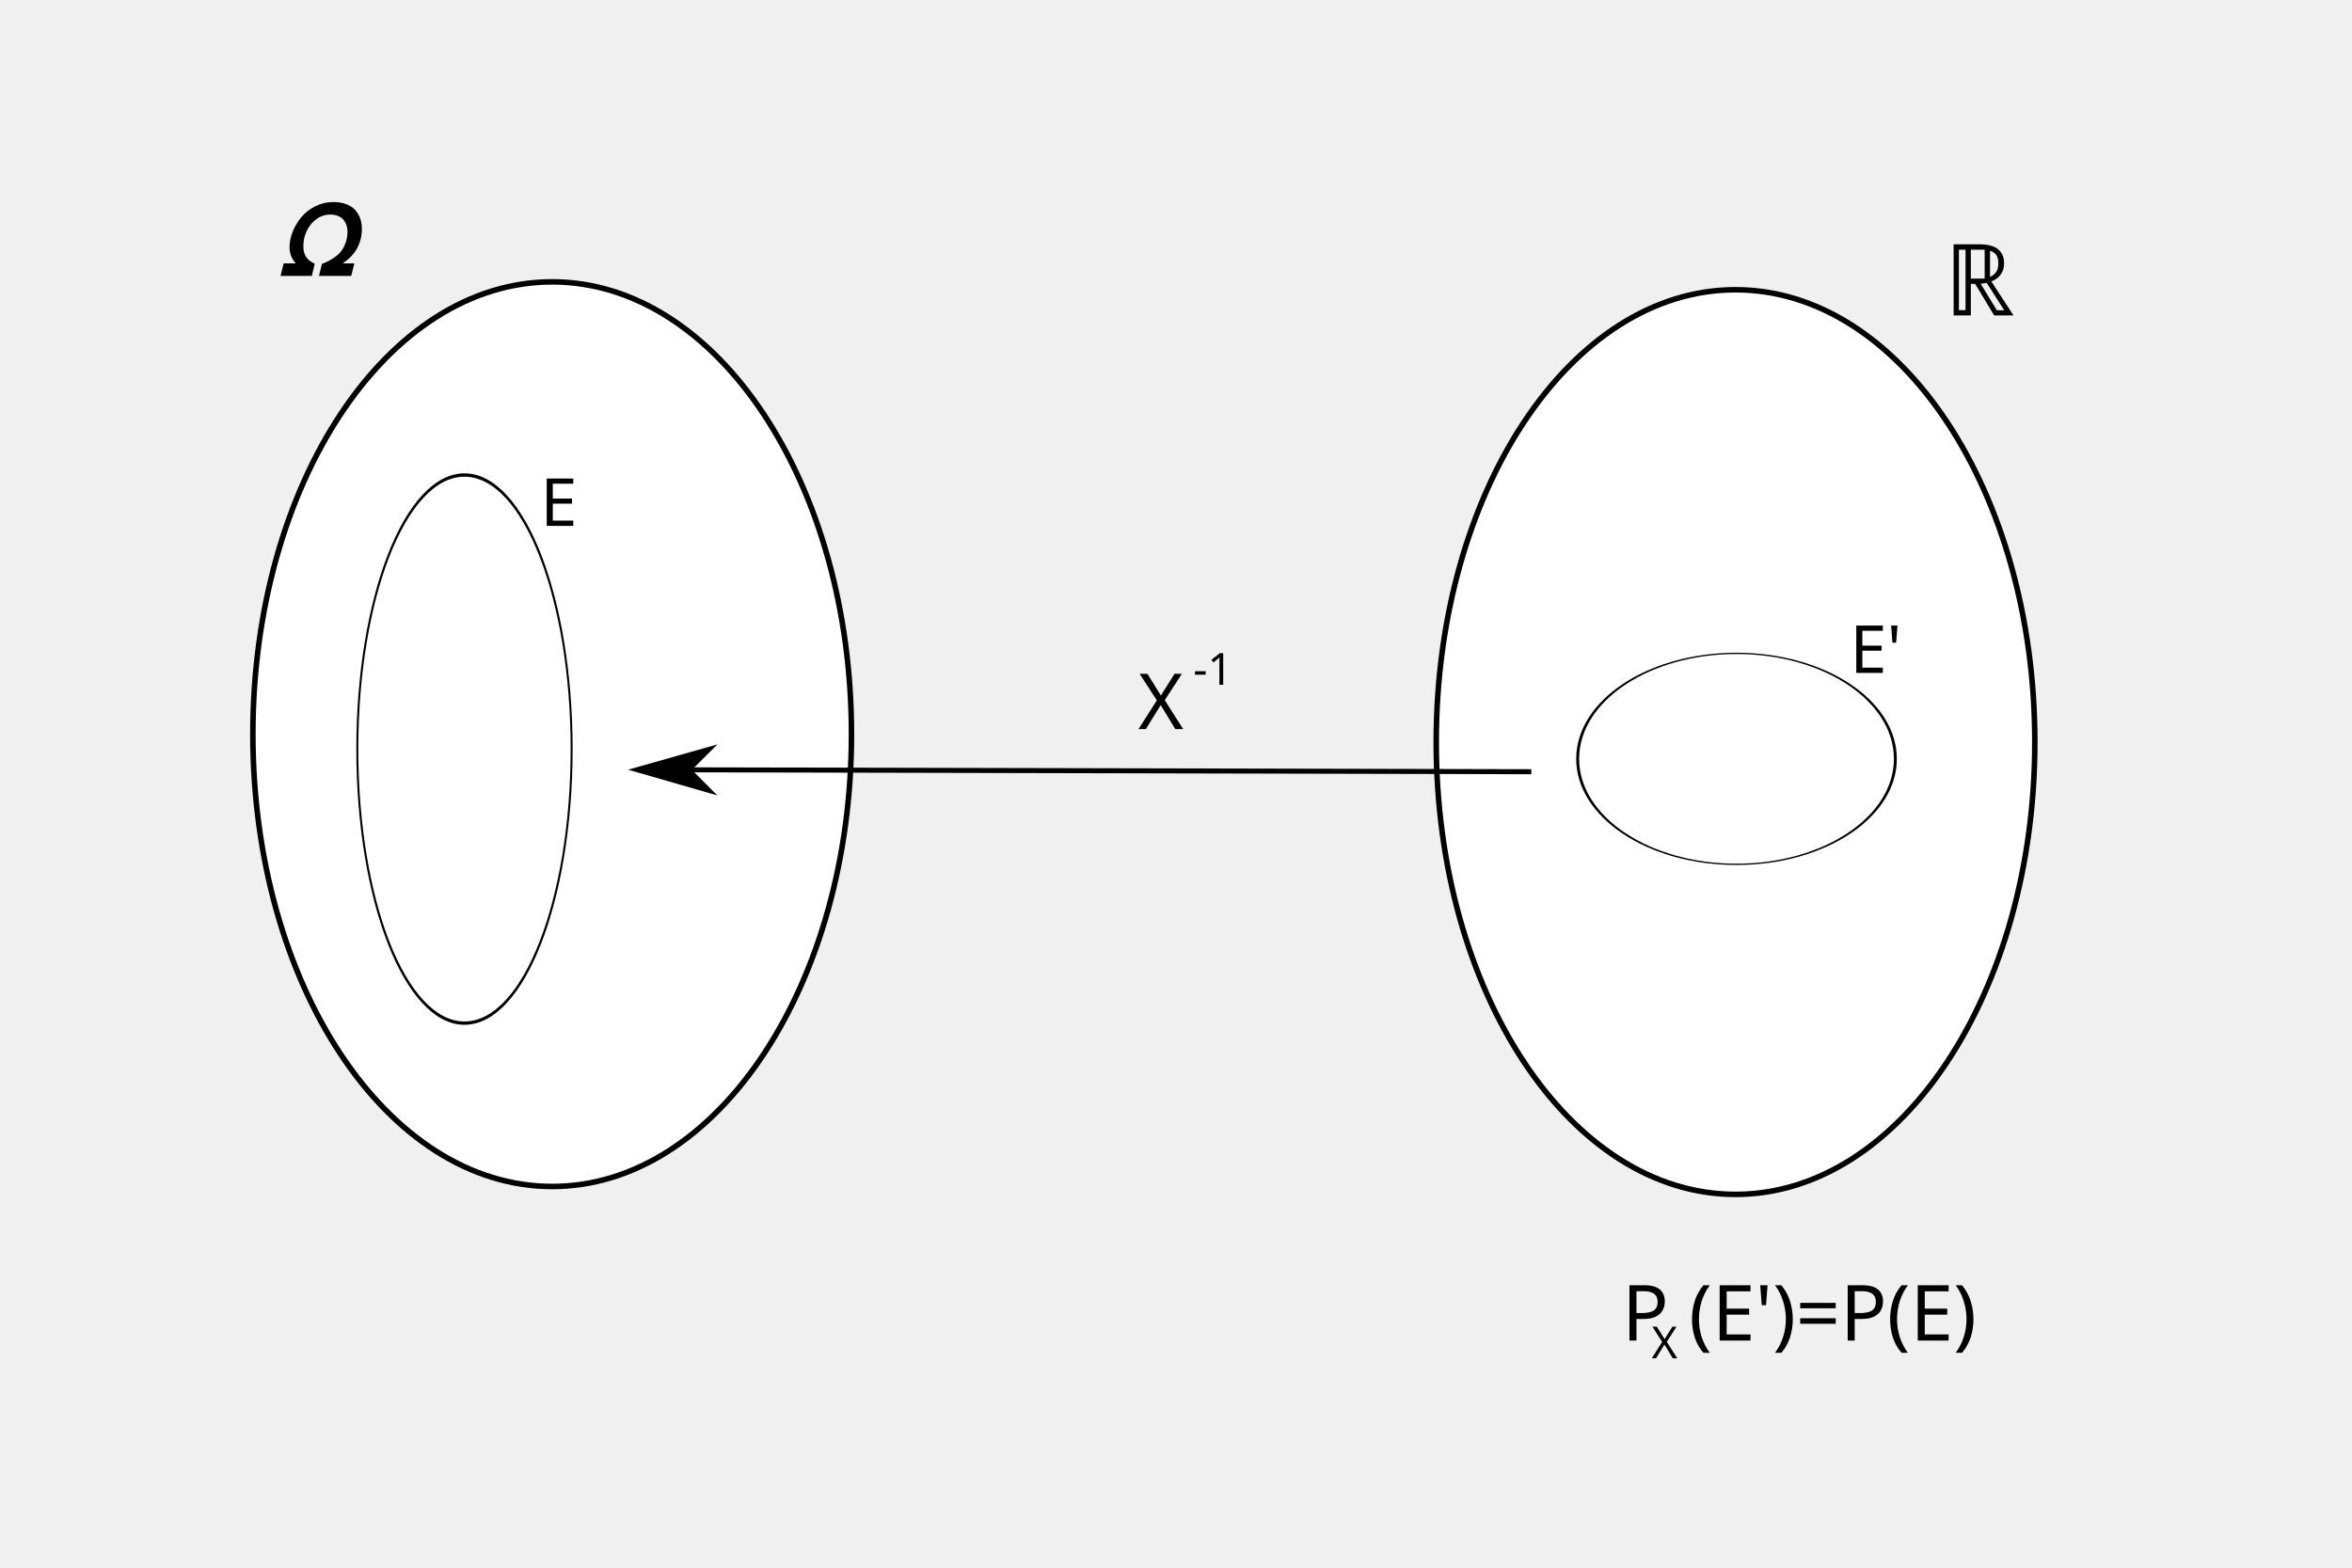
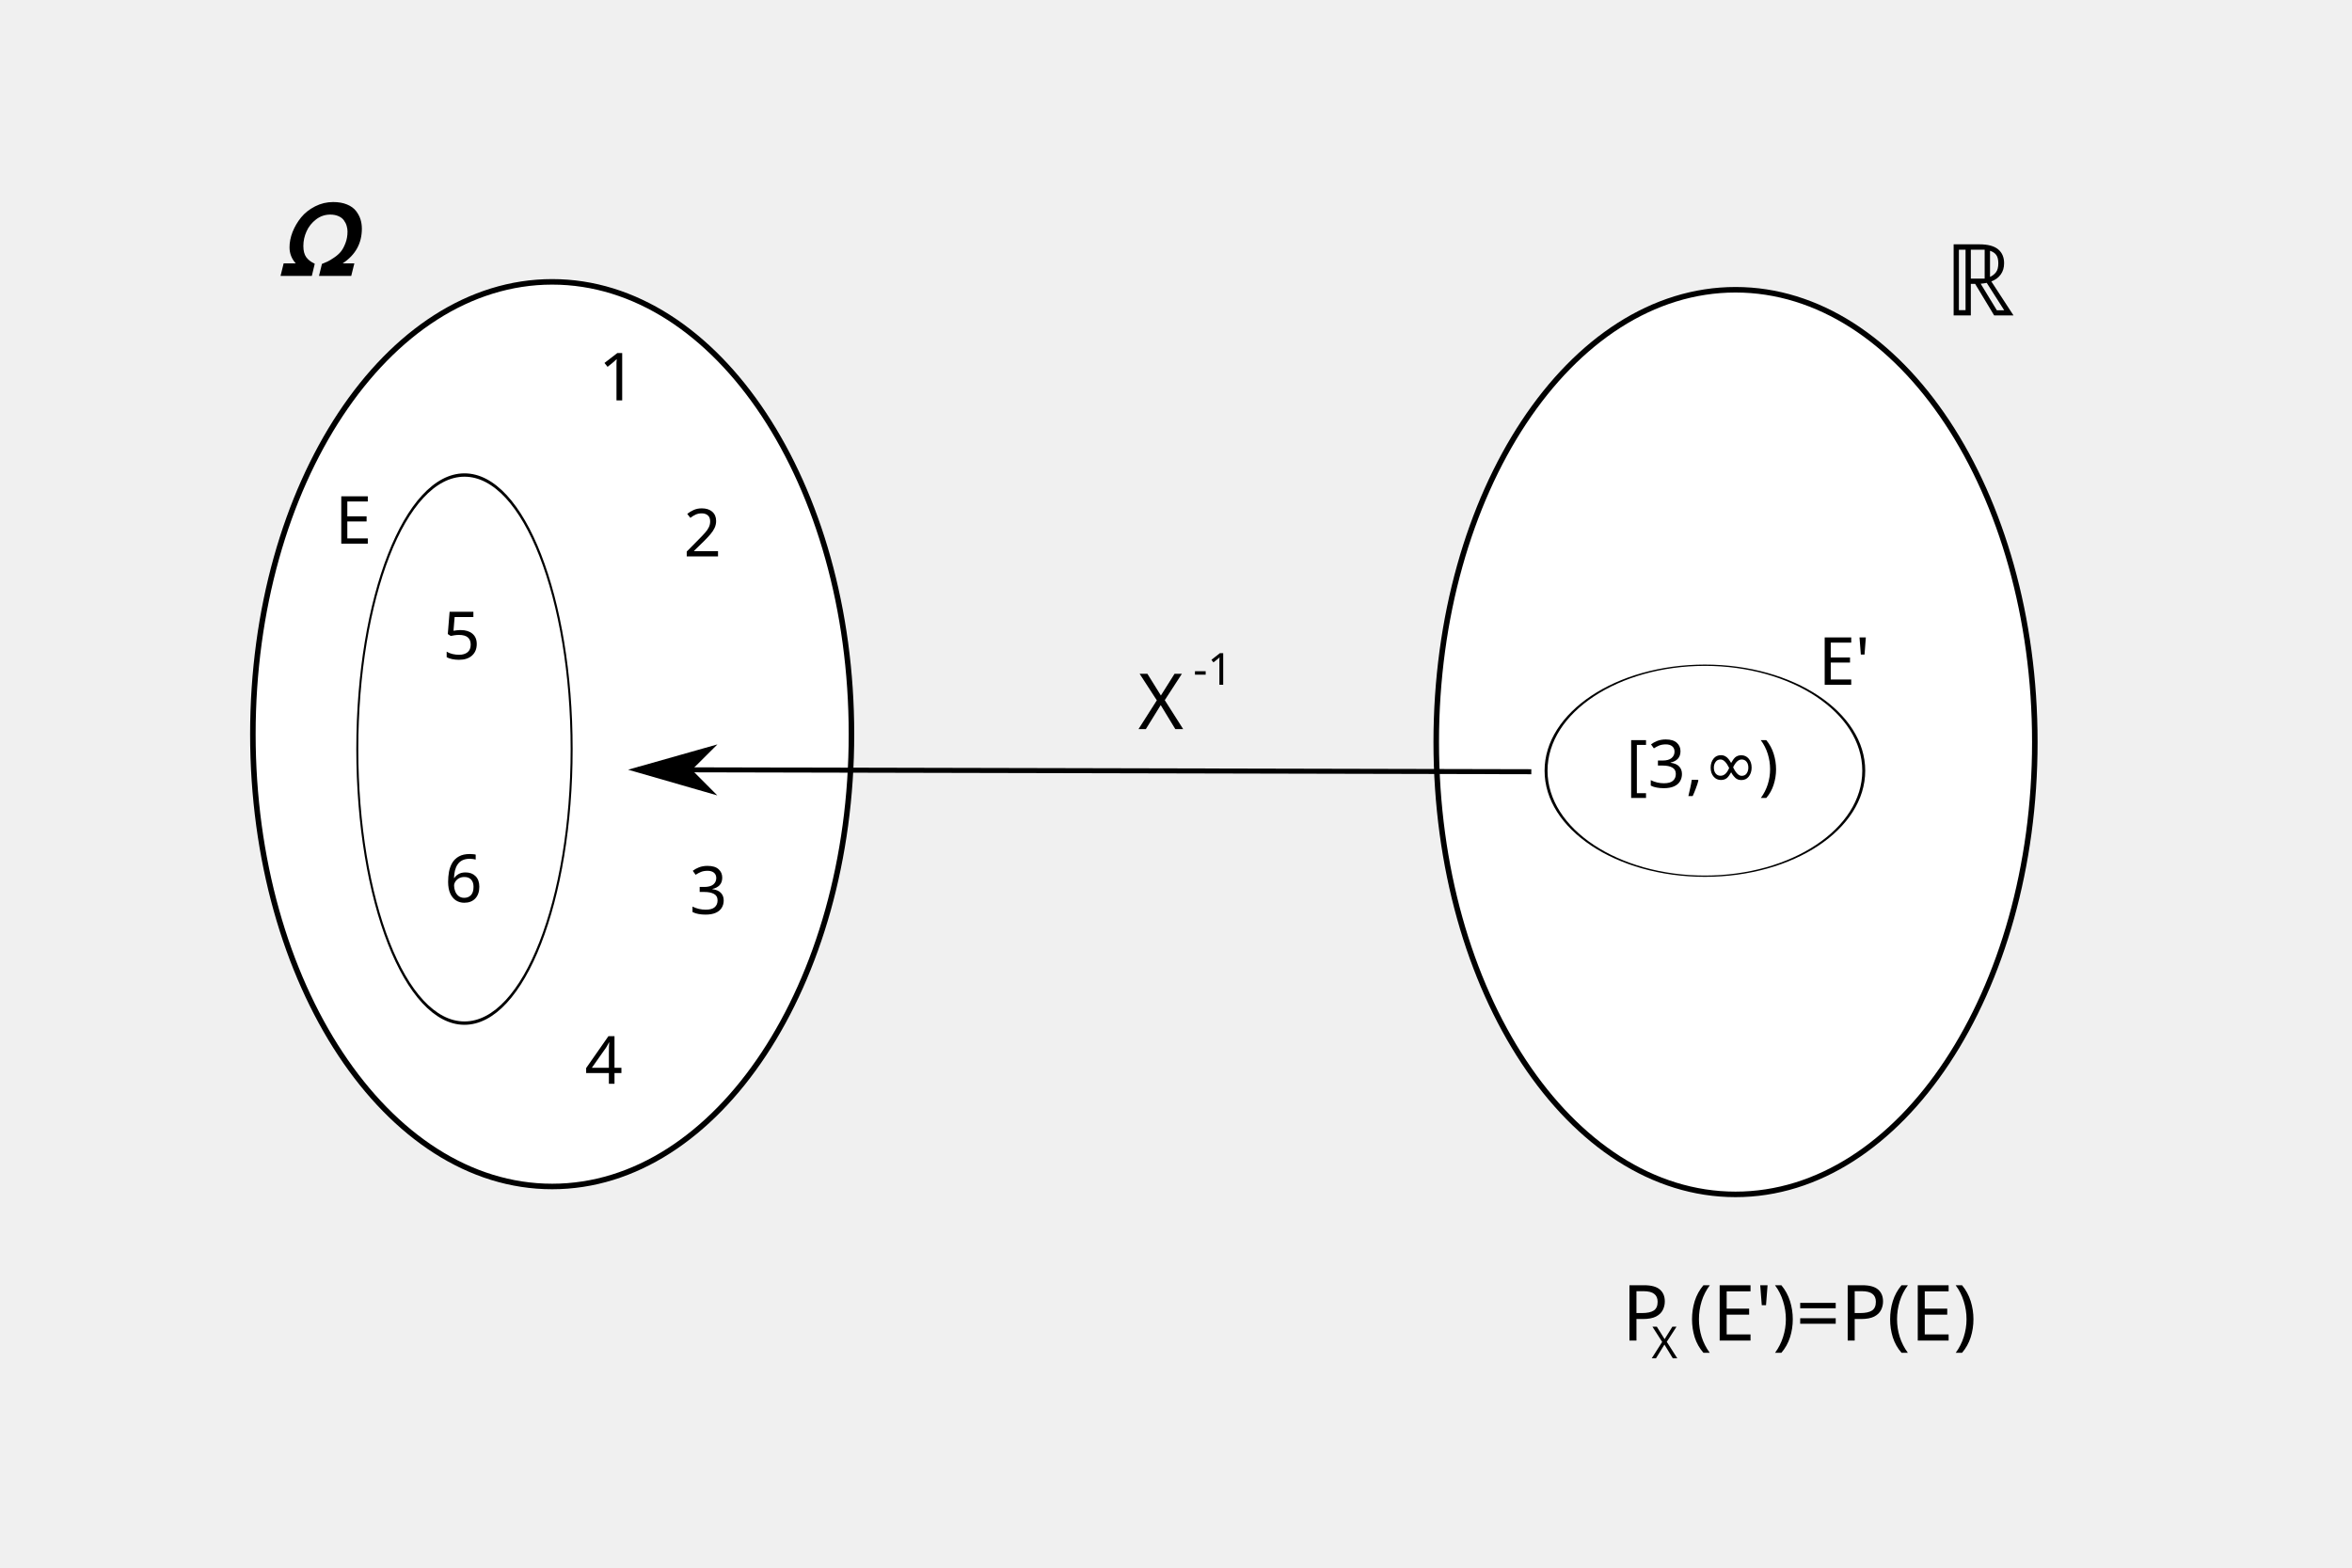
<svg xmlns="http://www.w3.org/2000/svg" width="425.197" height="283.465" id="svg2" version="1.1">
  <defs id="defs4">
    <marker orient="auto" refY="0.0" refX="0.0" id="Arrow1Lstart" style="overflow:visible">
      <path id="path4032" d="M 0.0,0.0 L 5.0,-5.0 L -12.5,0.0 L 5.0,5.0 L 0.0,0.0 z " style="fill-rule:evenodd;stroke:#000000;stroke-width:1.0pt;marker-start:none" transform="scale(0.8) translate(12.5,0)" />
    </marker>
    <marker orient="auto" refY="0.0" refX="0.0" id="Arrow1Lend" style="overflow:visible;">
      <path id="path3643" d="M 0.0,0.0 L 5.0,-5.0 L -12.5,0.0 L 5.0,5.0 L 0.0,0.0 z " style="fill-rule:evenodd;stroke:#000000;stroke-width:1.0pt;marker-start:none;" transform="scale(0.8) rotate(180) translate(12.5,0)" />
    </marker>
    <marker orient="auto" refY="0.0" refX="0.0" id="Arrow2Lend" style="overflow:visible;">
      <path id="path3661" style="font-size:12.0;fill-rule:evenodd;stroke-width:0.625;stroke-linejoin:round;" d="M 8.719,4.034 L -2.207,0.016 L 8.719,-4.002 C 6.973,-1.63 6.983,1.616 8.719,4.034 z " transform="scale(1.1) rotate(180) translate(1,0)" />
    </marker>
  </defs>
  <g id="layer1" transform="translate(0,-768.8963)">
    <path style="fill:#ffffff;fill-rule:evenodd;stroke:#000000;stroke-width:1px;stroke-linecap:butt;stroke-linejoin:miter;stroke-opacity:1;fill-opacity:1" id="path2816" d="m 153.929,132.75 c 0,45.169 -24.225,81.786 -54.107,81.786 -29.883,0 -54.107,-36.617 -54.107,-81.786 0,-45.169 24.225,-81.786 54.107,-81.786 29.883,0 54.107,36.617 54.107,81.786 z" transform="translate(0,768.8963)" />
    <path transform="translate(213.9286,770.3249)" d="m 153.929,132.75 c 0,45.169 -24.225,81.786 -54.107,81.786 -29.883,0 -54.107,-36.617 -54.107,-81.786 0,-45.169 24.225,-81.786 54.107,-81.786 29.883,0 54.107,36.617 54.107,81.786 z" id="path2818" style="fill:#ffffff;fill-rule:evenodd;stroke:#000000;stroke-width:1px;stroke-linecap:butt;stroke-linejoin:miter;stroke-opacity:1;fill-opacity:1" />
    <text xml:space="preserve" style="font-size:40px;font-style:italic;font-variant:normal;font-weight:bold;font-stretch:normal;fill:#000000;fill-opacity:1;stroke:none;font-family:LMMathSymbols10;-inkscape-font-specification:LMMathSymbols10 Bold Italic" x="40.714" y="45.607" id="text3592" transform="translate(0,768.8963)">
      <tspan id="tspan3594" x="40.714" y="45.607" />
    </text>
    <text xml:space="preserve" style="font-size:12px;font-style:normal;font-variant:normal;font-weight:normal;font-stretch:normal;fill:#000000;fill-opacity:1;stroke:none;font-family:OpenSymbol;-inkscape-font-specification:OpenSymbol" x="50.714" y="818.789" id="text3596">
      <tspan id="tspan3598" x="50.714" y="818.789" style="font-size:18;font-style:normal;font-variant:normal;font-weight:normal;font-stretch:normal;font-family:OpenSymbol;-inkscape-font-specification:OpenSymbol">𝜴</tspan>
    </text>
    <text xml:space="preserve" style="font-size:12px;font-style:italic;font-variant:normal;font-weight:bold;font-stretch:normal;fill:#000000;fill-opacity:1;stroke:none;font-family:LMMathSymbols10;-inkscape-font-specification:LMMathSymbols10 Bold Italic" x="351.429" y="825.932" id="text3600">
      <tspan id="tspan3602" x="351.429" y="825.932" style="font-size:18;-inkscape-font-specification:OpenSymbol;font-family:OpenSymbol;font-weight:normal;font-style:normal;font-stretch:normal;font-variant:normal">ℝ</tspan>
    </text>
    <path style="fill:none;stroke:#000000;stroke-width:0.908px;stroke-linecap:butt;stroke-linejoin:miter;stroke-opacity:1;marker-start:url(#Arrow1Lstart);marker-end:none" d="m 115.311,908.075 161.52,0.361 0,0 0,0" id="path3635" />
    <text xml:space="preserve" style="font-size:14px;font-style:italic;font-variant:normal;font-weight:bold;font-stretch:normal;fill:#000000;fill-opacity:1;stroke:none;font-family:LMMathSymbols10;-inkscape-font-specification:LMMathSymbols10 Bold Italic" x="77.5" y="125.965" id="text2887" transform="translate(0,768.8963)">
      <tspan id="tspan2889" x="77.5" y="125.965">𝜔</tspan>
    </text>
    <text xml:space="preserve" style="font-size:14px;font-style:italic;font-variant:normal;font-weight:bold;font-stretch:normal;fill:#000000;fill-opacity:1;stroke:none;font-family:LMMathSymbols10;-inkscape-font-specification:LMMathSymbols10 Bold Italic" x="71.071" y="120.607" id="text2891" transform="translate(0,768.8963)">
      <tspan id="tspan2893" x="71.071" y="120.607">𝜔</tspan>
    </text>
-     <path style="fill:#000000;fill-opacity:0" id="path3008" d="m 335.357,116.5 a 19.107,31.607 0 1 1 -38.214,0 19.107,31.607 0 1 1 38.214,0 z" transform="translate(0,768.8963)" />
-     <path style="fill:#000000;fill-opacity:0" id="path3017" d="m 325.357,125.607 a 14.643,21.786 0 1 1 -29.286,0 14.643,21.786 0 1 1 29.286,0 z" transform="translate(0,768.8963)" />
-     <path style="fill:#000000;fill-opacity:0" id="path3019" d="m 198.929,46.857 a 15,14.464 0 1 1 -30,0 15,14.464 0 1 1 30,0 z" transform="translate(0,768.8963)" />
-     <g id="g4481" transform="translate(2.142857,-39.28571)">
+     <path style="fill:#000000;fill-opacity:0" id="path3008" d="m 335.357,116.5 c 0,17.456 -8.555,31.607 -19.107,31.607 -10.553,0 -19.107,-14.151 -19.107,-31.607 0,-17.456 8.555,-31.607 19.107,-31.607 10.553,0 19.107,14.151 19.107,31.607 z" transform="translate(0,768.8963)" />
+     <path style="fill:#000000;fill-opacity:0" id="path3017" d="m 325.357,125.607 c 0,12.032 -6.556,21.786 -14.643,21.786 -8.087,0 -14.643,-9.754 -14.643,-21.786 0,-12.032 6.556,-21.786 14.643,-21.786 8.087,0 14.643,9.754 14.643,21.786 z" transform="translate(0,768.8963)" />
+     <path style="fill:#000000;fill-opacity:0" id="path3019" d="m 198.929,46.857 c 0,7.988 -6.716,14.464 -15,14.464 -8.284,0 -15,-6.476 -15,-14.464 0,-7.988 6.716,-14.464 15,-14.464 8.284,0 15,6.476 15,14.464 z" transform="translate(0,768.8963)" />
+     <g id="g4481" transform="translate(-3.571429,-37.14286)">
      <path d="m 153.929,132.75 c 0,45.169 -24.225,81.786 -54.107,81.786 -29.883,0 -54.107,-36.617 -54.107,-81.786 0,-45.169 24.225,-81.786 54.107,-81.786 29.883,0 54.107,36.617 54.107,81.786 z" id="path2816-6" style="fill:#ffffff;fill-opacity:1;fill-rule:evenodd;stroke:#000000;stroke-width:1px;stroke-linecap:butt;stroke-linejoin:miter;stroke-opacity:1" transform="matrix(0.5307423,0,0,0.2332203,258.8063,914.4365)" />
      <text id="text3045" y="929.861" x="332.286" style="font-size:14px;font-style:normal;font-variant:normal;font-weight:normal;font-stretch:normal;fill:#000000;fill-opacity:1;stroke:none;font-family:OpenSymbol;-inkscape-font-specification:OpenSymbol" xml:space="preserve">
        <tspan style="font-size:12px" y="929.861" x="332.286" id="tspan3047">E'</tspan>
      </text>
    </g>
    <g id="g3053" transform="translate(26.42857,-42.14286)">
      <text id="text4301-9" y="942.877" x="179.33" style="font-size:14px;font-style:italic;font-variant:normal;font-weight:bold;font-stretch:normal;fill:#000000;fill-opacity:1;stroke:none;font-family:LMMathSymbols10;-inkscape-font-specification:LMMathSymbols10 Bold Italic" xml:space="preserve">
        <tspan style="font-style:normal;font-variant:normal;font-weight:normal;font-stretch:normal;font-family:OpenSymbol;-inkscape-font-specification:OpenSymbol" y="942.877" x="179.33" id="tspan4303-7">X</tspan>
      </text>
      <text id="text3049" y="934.861" x="189.286" style="font-size:14px;font-style:normal;font-variant:normal;font-weight:normal;font-stretch:normal;fill:#000000;fill-opacity:1;stroke:none;font-family:OpenSymbol;-inkscape-font-specification:OpenSymbol" xml:space="preserve">
        <tspan style="font-size:8px" y="934.861" x="189.286" id="tspan3051">-1</tspan>
      </text>
    </g>
-     <path transform="matrix(0.358072,0,0,0.605886,48.22396,823.9105)" style="fill:#ffffff;fill-opacity:1;fill-rule:evenodd;stroke:#000000;stroke-width:1px;stroke-linecap:butt;stroke-linejoin:miter;stroke-opacity:1" id="path2816-6-7" d="m 153.929,132.75 a 54.107,81.786 0 1 1 -108.214,0 54.107,81.786 0 1 1 108.214,0 z" />
-     <text xml:space="preserve" style="font-size:14px;font-style:normal;font-variant:normal;font-weight:normal;font-stretch:normal;fill:#000000;fill-opacity:1;stroke:none;font-family:OpenSymbol;-inkscape-font-specification:OpenSymbol" x="97.682" y="863.985" id="text3045-7">
-       <tspan id="tspan3047-2" x="97.682" y="863.985" style="font-size:12px">E</tspan>
+     <path transform="matrix(0.358072,0,0,0.605886,48.22396,823.9105)" style="fill:#ffffff;fill-opacity:1;fill-rule:evenodd;stroke:#000000;stroke-width:1px;stroke-linecap:butt;stroke-linejoin:miter;stroke-opacity:1" id="path2816-6-7" d="m 153.929,132.75 c 0,45.169 -24.225,81.786 -54.107,81.786 -29.883,0 -54.107,-36.617 -54.107,-81.786 0,-45.169 24.225,-81.786 54.107,-81.786 29.883,0 54.107,36.617 54.107,81.786 z" />
+     <text xml:space="preserve" style="font-size:14px;font-style:normal;font-variant:normal;font-weight:normal;font-stretch:normal;fill:#000000;fill-opacity:1;stroke:none;font-family:OpenSymbol;-inkscape-font-specification:OpenSymbol" x="60.539" y="867.199" id="text3045-7">
+       <tspan id="tspan3047-2" x="60.539" y="867.199" style="font-size:12px">E</tspan>
    </text>
    <text xml:space="preserve" style="font-size:14px;font-style:normal;font-variant:normal;font-weight:normal;font-stretch:normal;fill:#000000;fill-opacity:1;stroke:none;font-family:OpenSymbol;-inkscape-font-specification:OpenSymbol" x="293.214" y="242.393" id="text4523" transform="translate(0,768.8963)">
      <tspan id="tspan4525" x="293.214" y="242.393">P (E')=P(E)</tspan>
    </text>
    <text xml:space="preserve" style="font-size:14px;font-style:normal;font-variant:normal;font-weight:normal;font-stretch:normal;fill:#000000;fill-opacity:1;stroke:none;font-family:OpenSymbol;-inkscape-font-specification:OpenSymbol" x="298.571" y="1014.504" id="text4527">
      <tspan id="tspan4529" x="298.571" y="1014.504" style="font-size:8px">X</tspan>
    </text>
+     <text xml:space="preserve" style="font-size:12px;font-style:normal;font-variant:normal;font-weight:normal;font-stretch:normal;fill:#000000;fill-opacity:1;stroke:none;font-family:OpenSymbol;-inkscape-font-specification:OpenSymbol" x="293.929" y="911.289" id="text2860">
+       <tspan id="tspan2862" x="293.929" y="911.289">[3,∞)</tspan>
+     </text>
+     <text xml:space="preserve" style="font-size:12px;font-style:normal;font-variant:normal;font-weight:normal;font-stretch:normal;fill:#000000;fill-opacity:1;stroke:none;font-family:OpenSymbol;-inkscape-font-specification:OpenSymbol" x="80" y="888.075" id="text2864">
+       <tspan id="tspan2866" x="80" y="888.075">5</tspan>
+     </text>
+     <text xml:space="preserve" style="font-size:12px;font-style:normal;font-variant:normal;font-weight:normal;font-stretch:normal;fill:#000000;fill-opacity:1;stroke:none;font-family:OpenSymbol;-inkscape-font-specification:OpenSymbol" x="80.357" y="932.004" id="text2868">
+       <tspan id="tspan2870" x="80.357" y="932.004">6</tspan>
+     </text>
+     <text xml:space="preserve" style="font-size:12px;font-style:normal;font-variant:normal;font-weight:normal;font-stretch:normal;fill:#000000;fill-opacity:1;stroke:none;font-family:OpenSymbol;-inkscape-font-specification:OpenSymbol" x="108.214" y="72.393" id="text2872" transform="translate(0,768.8963)">
+       <tspan id="tspan2874" x="108.214" y="72.393">1</tspan>
+     </text>
+     <text xml:space="preserve" style="font-size:12px;font-style:normal;font-variant:normal;font-weight:normal;font-stretch:normal;fill:#000000;fill-opacity:1;stroke:none;font-family:OpenSymbol;-inkscape-font-specification:OpenSymbol" x="123.571" y="100.607" id="text2876" transform="translate(0,768.8963)">
+       <tspan id="tspan2878" x="123.571" y="100.607">2</tspan>
+     </text>
+     <text xml:space="preserve" style="font-size:12px;font-style:normal;font-variant:normal;font-weight:normal;font-stretch:normal;fill:#000000;fill-opacity:1;stroke:none;font-family:OpenSymbol;-inkscape-font-specification:OpenSymbol" x="124.643" y="934.147" id="text2880">
+       <tspan id="tspan2882" x="124.643" y="934.147">3</tspan>
+     </text>
+     <text xml:space="preserve" style="font-size:12px;font-style:normal;font-variant:normal;font-weight:normal;font-stretch:normal;fill:#000000;fill-opacity:1;stroke:none;font-family:OpenSymbol;-inkscape-font-specification:OpenSymbol" x="105.714" y="195.965" id="text2884" transform="translate(0,768.8963)">
+       <tspan id="tspan2886" x="105.714" y="195.965">4</tspan>
+     </text>
  </g>
  <g id="layer2">
    <path style="fill:#000000;fill-opacity:0" id="path3015" d="m 322.857,126.322 a 13.571,20.357 0 1 1 -27.143,0 13.571,20.357 0 1 1 27.143,0 z" />
  </g>
</svg>
